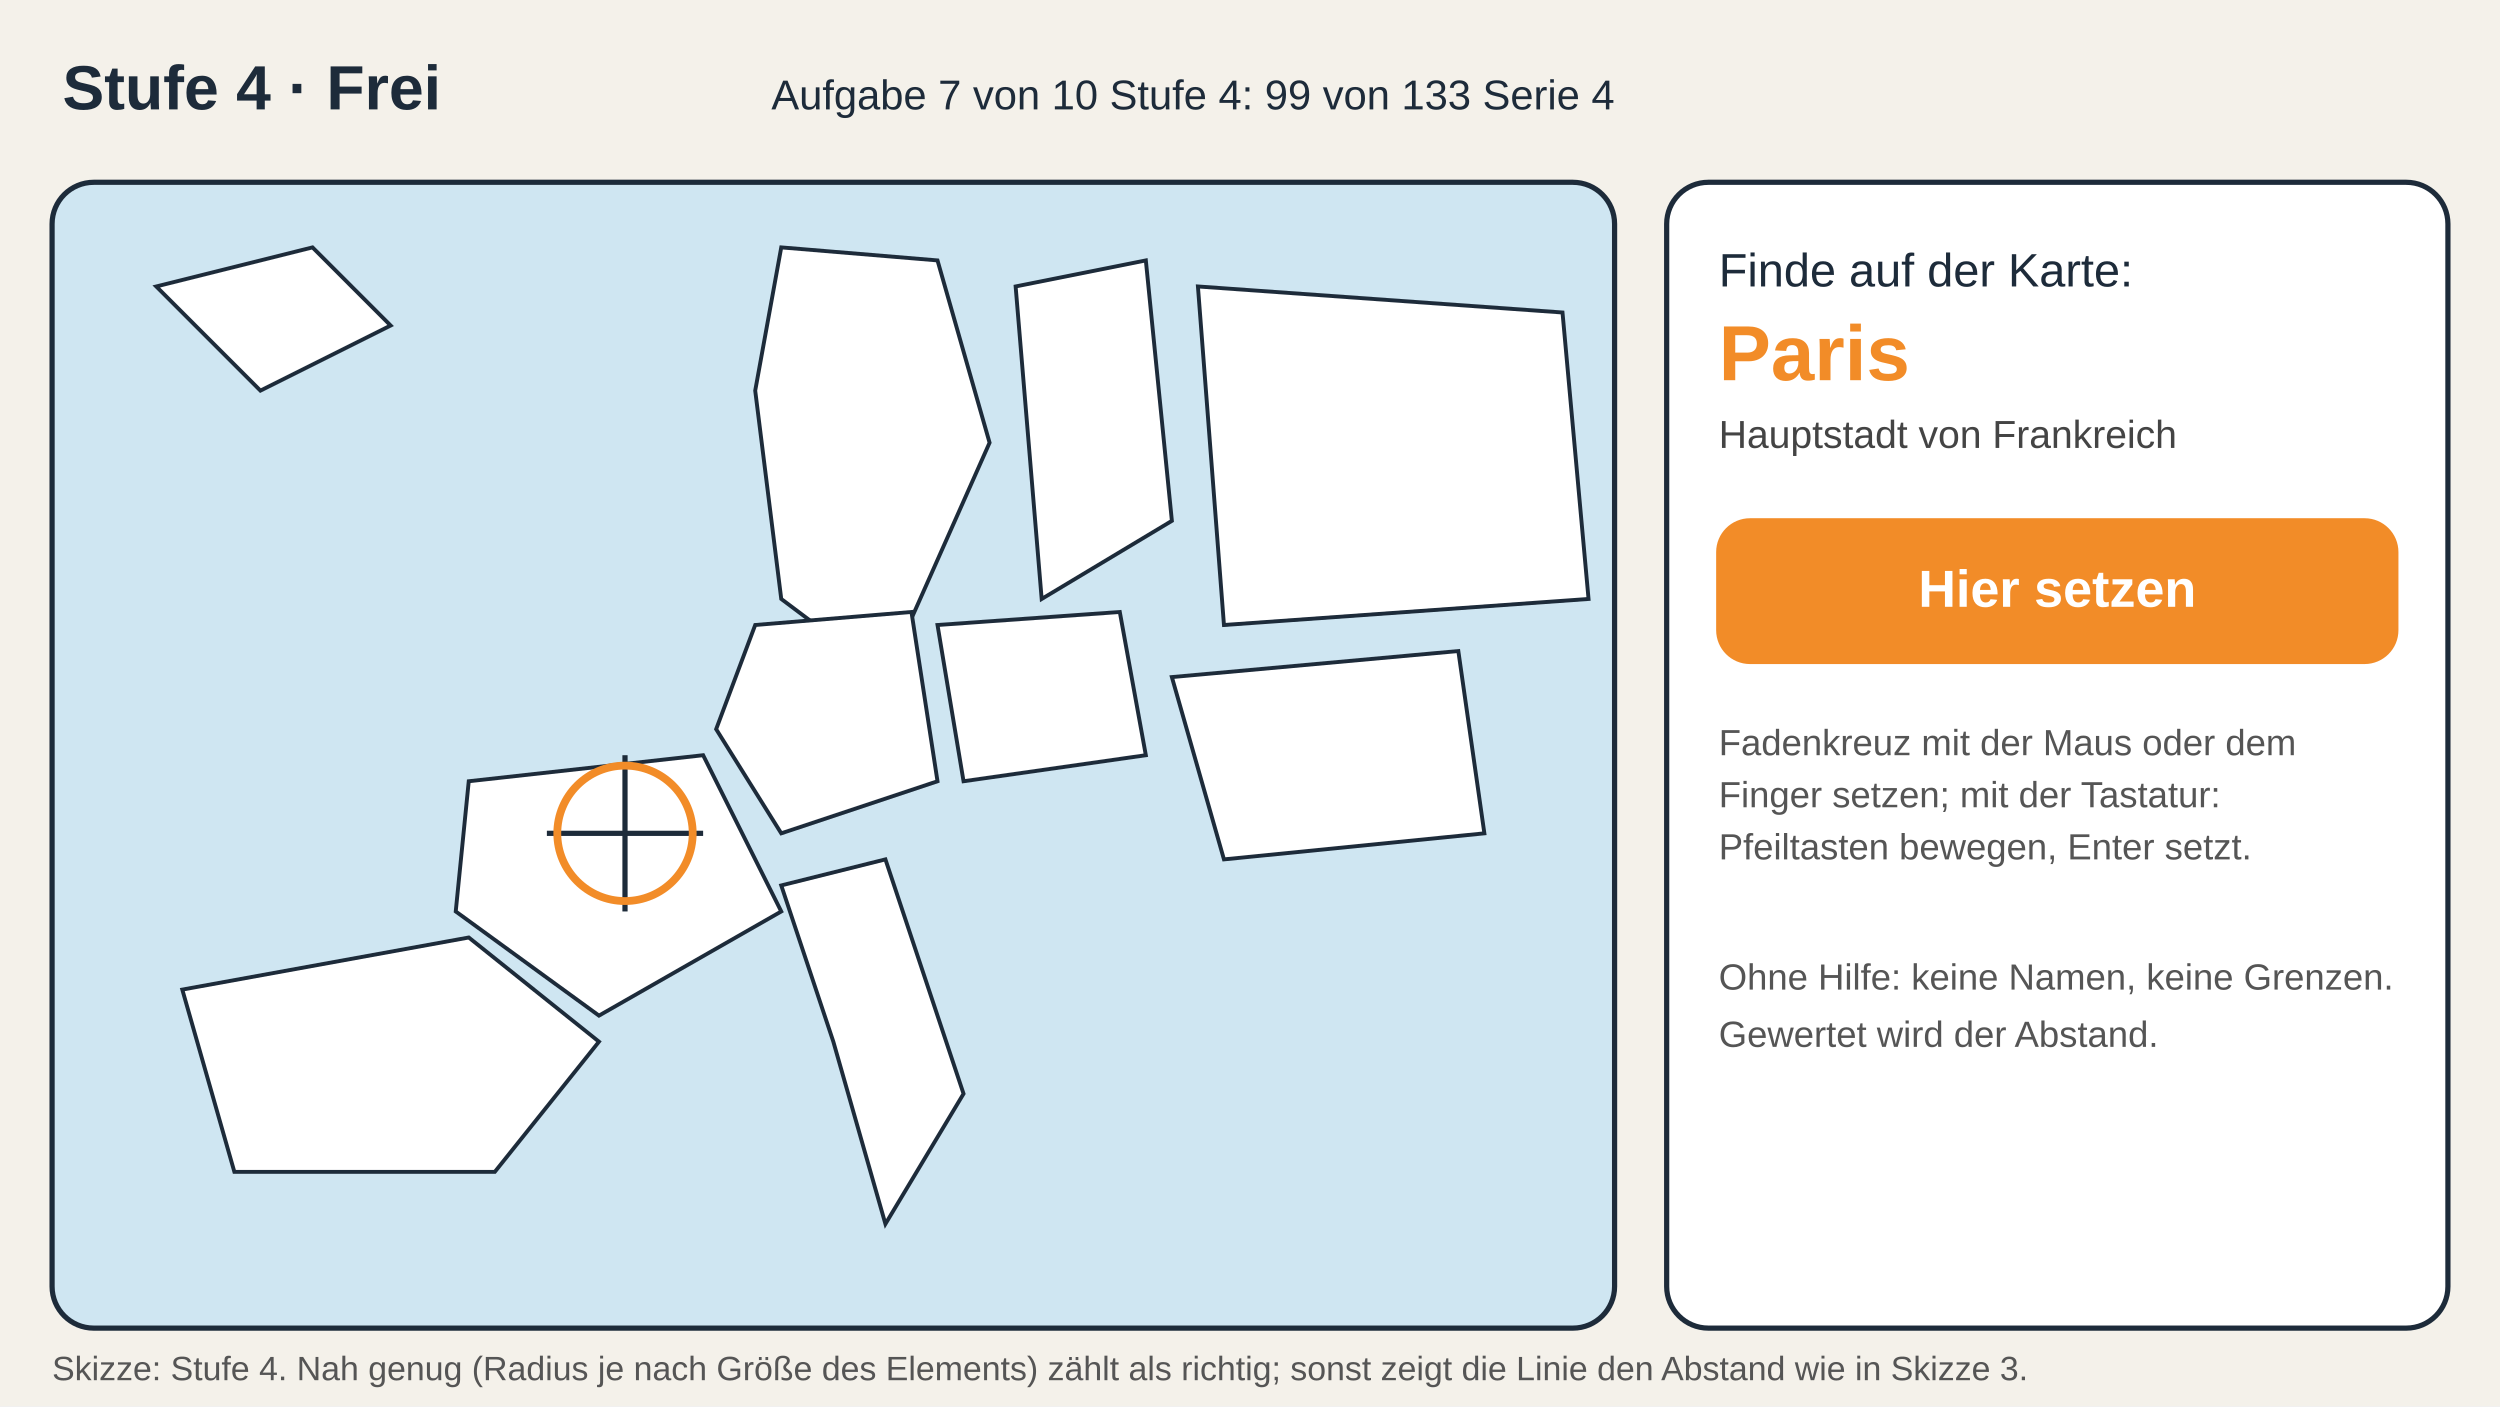
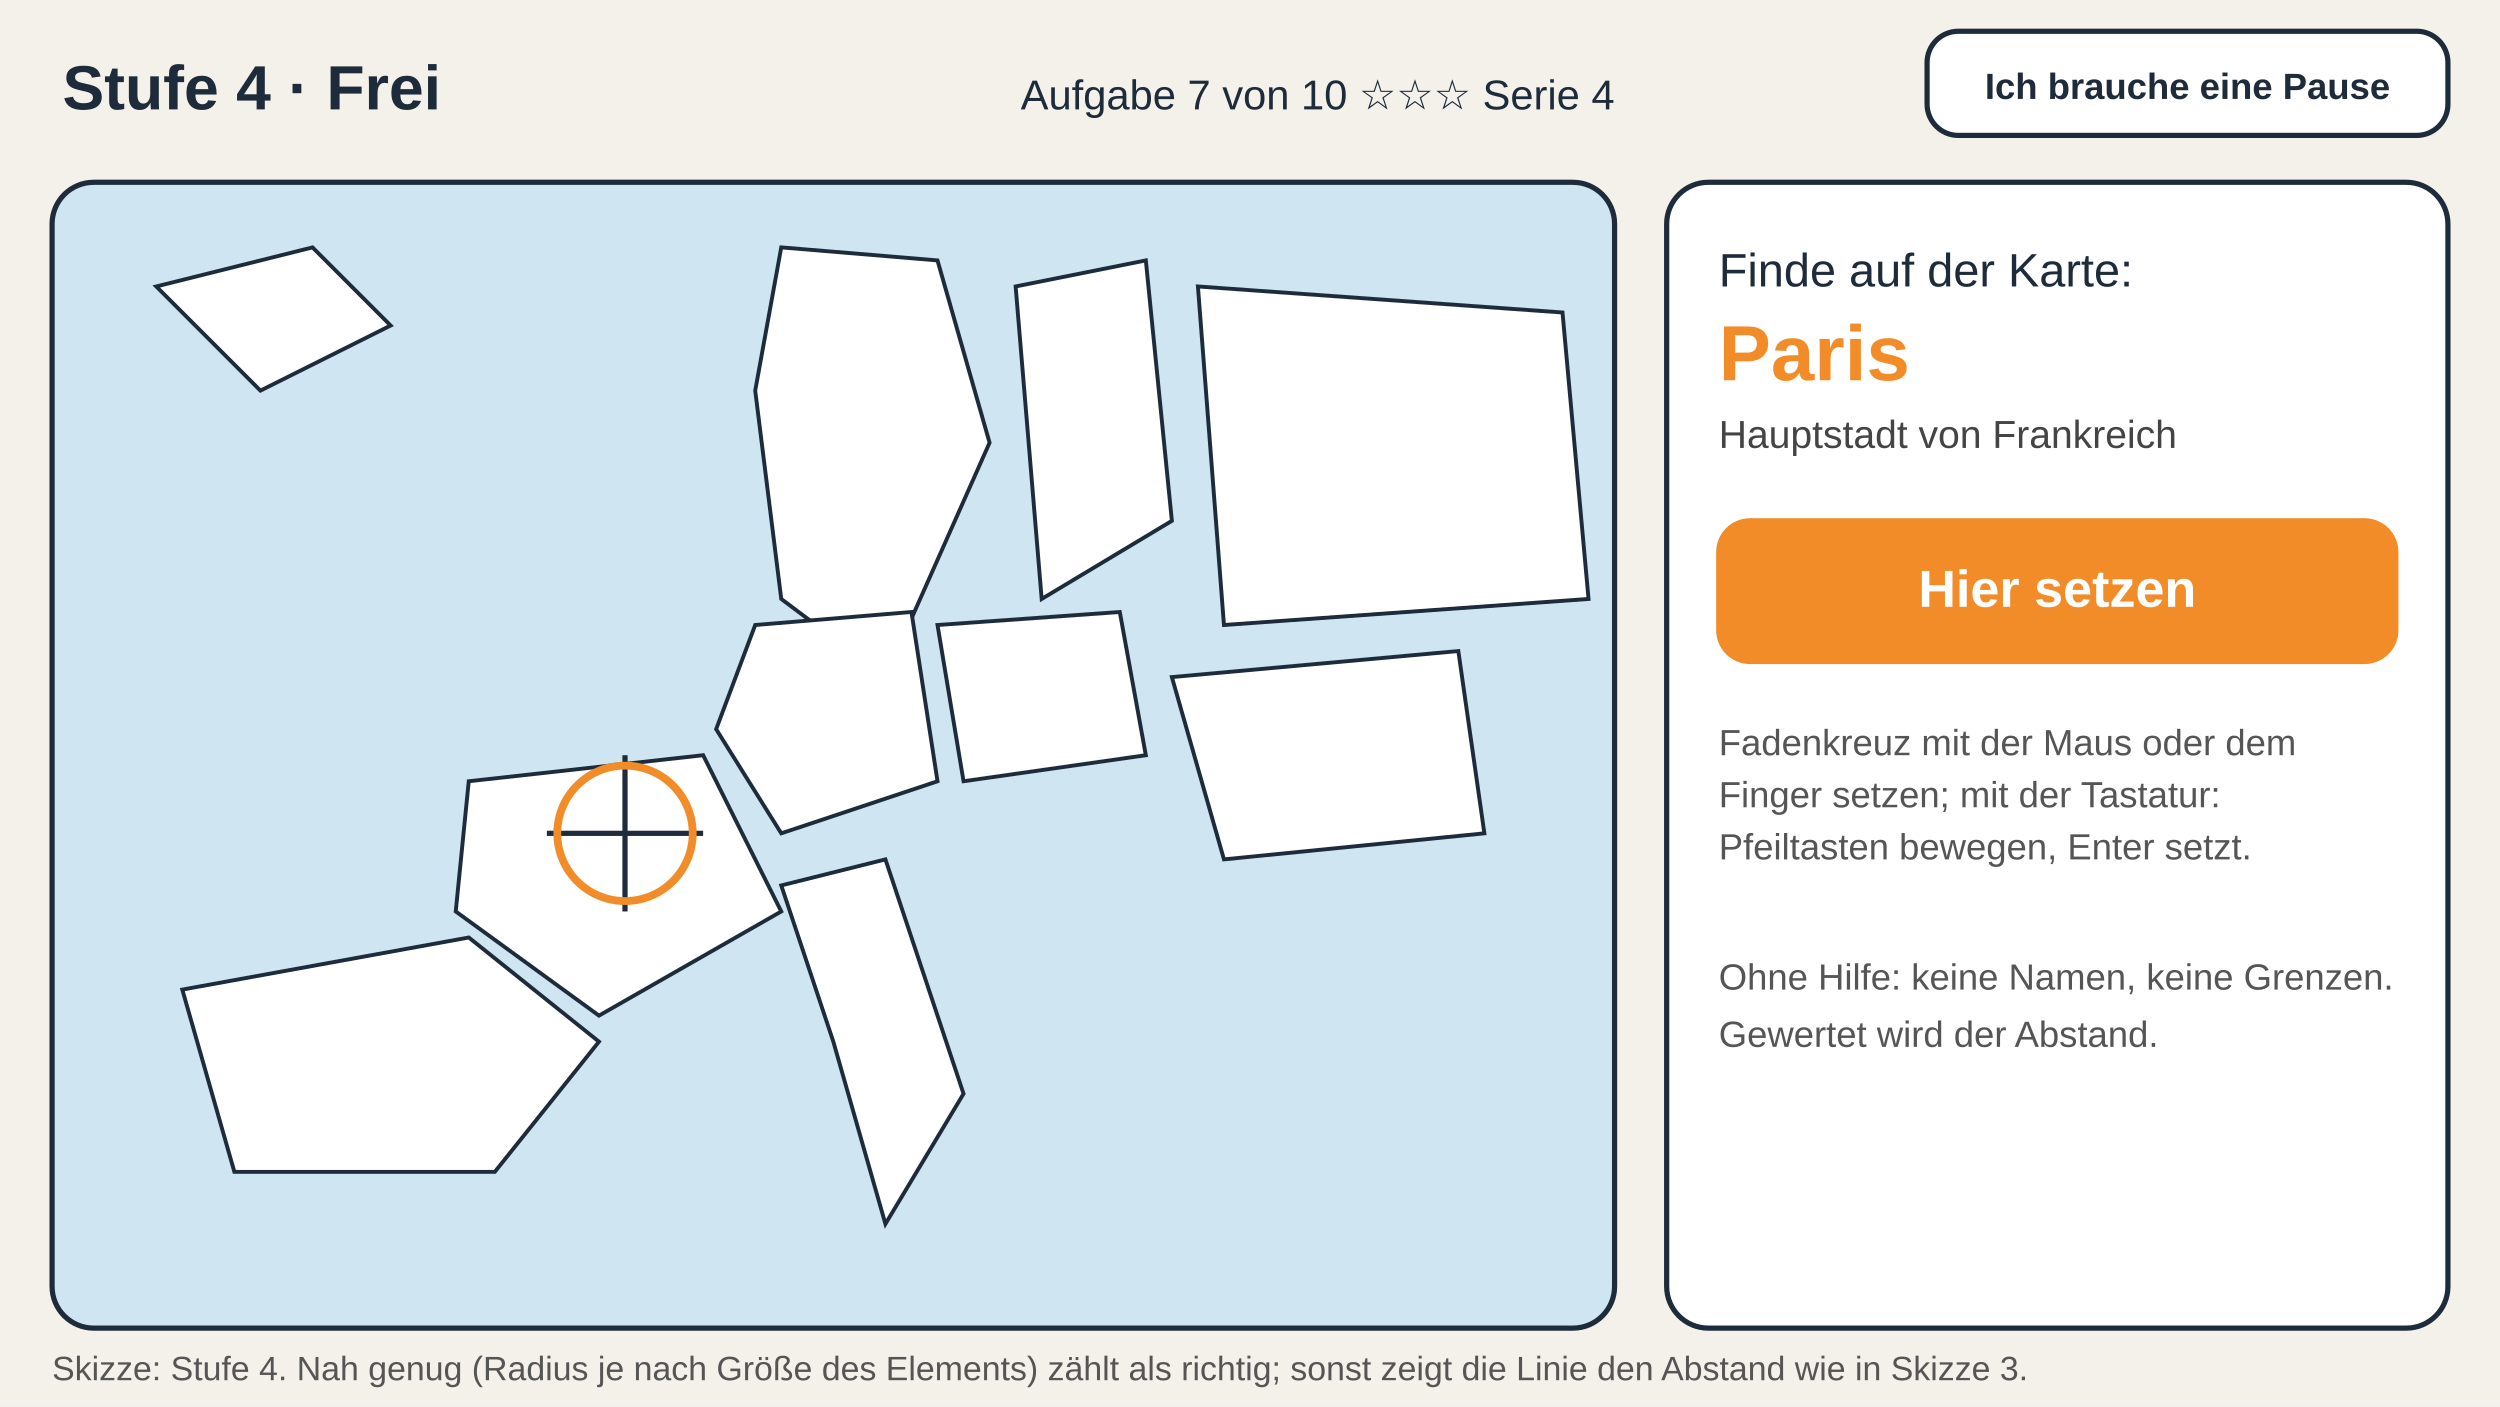
<svg xmlns="http://www.w3.org/2000/svg" viewBox="0 0 960 540" width="960" height="540" font-family="Arial,sans-serif">
  <rect width="960" height="540" fill="#f4f1ea" />
  <text x="24" y="42" font-size="24" font-weight="bold" fill="#1d2b3a" text-anchor="start">Stufe 4 · Frei</text>
-   <text x="620" y="42" font-size="16" font-weight="normal" fill="#1d2b3a" text-anchor="end">Aufgabe 7 von 10   Stufe 4: 99 von 133   Serie 4</text>
+   <text x="620" y="42" font-size="16" font-weight="normal" fill="#1d2b3a" text-anchor="end">Aufgabe 7 von 10   ☆☆☆   Serie 4</text>
+   <rect x="740" y="12" width="200" height="40" rx="12" fill="#fff" stroke="#1d2b3a" stroke-width="2" />
+   <text x="840.0" y="38.0" font-size="14" font-weight="bold" fill="#1d2b3a" text-anchor="middle">Ich brauche eine Pause</text>
  <rect x="20" y="70" width="600" height="440" rx="16" fill="#cfe6f2" stroke="#1d2b3a" stroke-width="2" />
  <polygon points="60,110 120,95 150,125 100,150" fill="#fff" stroke="#1d2b3a" stroke-width="1.5" />
  <polygon points="300,95 360,100 380,170 340,260 300,230 290,150" fill="#fff" stroke="#1d2b3a" stroke-width="1.5" />
  <polygon points="390,110 440,100 450,200 400,230" fill="#fff" stroke="#1d2b3a" stroke-width="1.5" />
  <polygon points="70,380 180,360 230,400 190,450 90,450" fill="#fff" stroke="#1d2b3a" stroke-width="1.5" />
  <polygon points="180,300 270,290 300,350 230,390 175,350" fill="#fff" stroke="#1d2b3a" stroke-width="1.5" />
  <polygon points="290,240 350,235 360,300 300,320 275,280" fill="#fff" stroke="#1d2b3a" stroke-width="1.5" />
  <polygon points="360,240 430,235 440,290 370,300" fill="#fff" stroke="#1d2b3a" stroke-width="1.5" />
  <polygon points="300,340 340,330 370,420 340,470 320,400" fill="#fff" stroke="#1d2b3a" stroke-width="1.5" />
  <polygon points="450,260 560,250 570,320 470,330" fill="#fff" stroke="#1d2b3a" stroke-width="1.5" />
  <polygon points="460,110 600,120 610,230 470,240" fill="#fff" stroke="#1d2b3a" stroke-width="1.5" />
  <g stroke="#1d2b3a" stroke-width="2">
    <line x1="240" y1="290" x2="240" y2="350" />
    <line x1="210" y1="320" x2="270" y2="320" />
  </g>
  <circle cx="240" cy="320" r="26" fill="none" stroke="#f28c28" stroke-width="3" />
  <rect x="640" y="70" width="300" height="440" rx="16" fill="#fff" stroke="#1d2b3a" stroke-width="2" />
  <text x="660" y="110" font-size="18" font-weight="normal" fill="#1d2b3a" text-anchor="start">Finde auf der Karte:</text>
  <text x="660" y="146" font-size="30" font-weight="bold" fill="#f28c28" text-anchor="start">Paris</text>
  <text x="660" y="172" font-size="15" font-weight="normal" fill="#444" text-anchor="start">Hauptstadt von Frankreich</text>
  <rect x="660" y="200" width="260" height="54" rx="12" fill="#f28c28" stroke="#f28c28" stroke-width="2" />
  <text x="790.0" y="233.0" font-size="20" font-weight="bold" fill="#fff" text-anchor="middle">Hier setzen</text>
  <text x="660" y="290" font-size="14" font-weight="normal" fill="#555" text-anchor="start">Fadenkreuz mit der Maus oder dem</text>
  <text x="660" y="310" font-size="14" font-weight="normal" fill="#555" text-anchor="start">Finger setzen; mit der Tastatur:</text>
  <text x="660" y="330" font-size="14" font-weight="normal" fill="#555" text-anchor="start">Pfeiltasten bewegen, Enter setzt.</text>
  <text x="660" y="380" font-size="14" font-weight="normal" fill="#555" text-anchor="start">Ohne Hilfe: keine Namen, keine Grenzen.</text>
  <text x="660" y="402" font-size="14" font-weight="normal" fill="#555" text-anchor="start">Gewertet wird der Abstand.</text>
  <text x="20" y="530" font-size="13" font-weight="normal" fill="#555" text-anchor="start">Skizze: Stufe 4. Nah genug (Radius je nach Größe des Elements) zählt als richtig; sonst zeigt die Linie den Abstand wie in Skizze 3.</text>
</svg>
